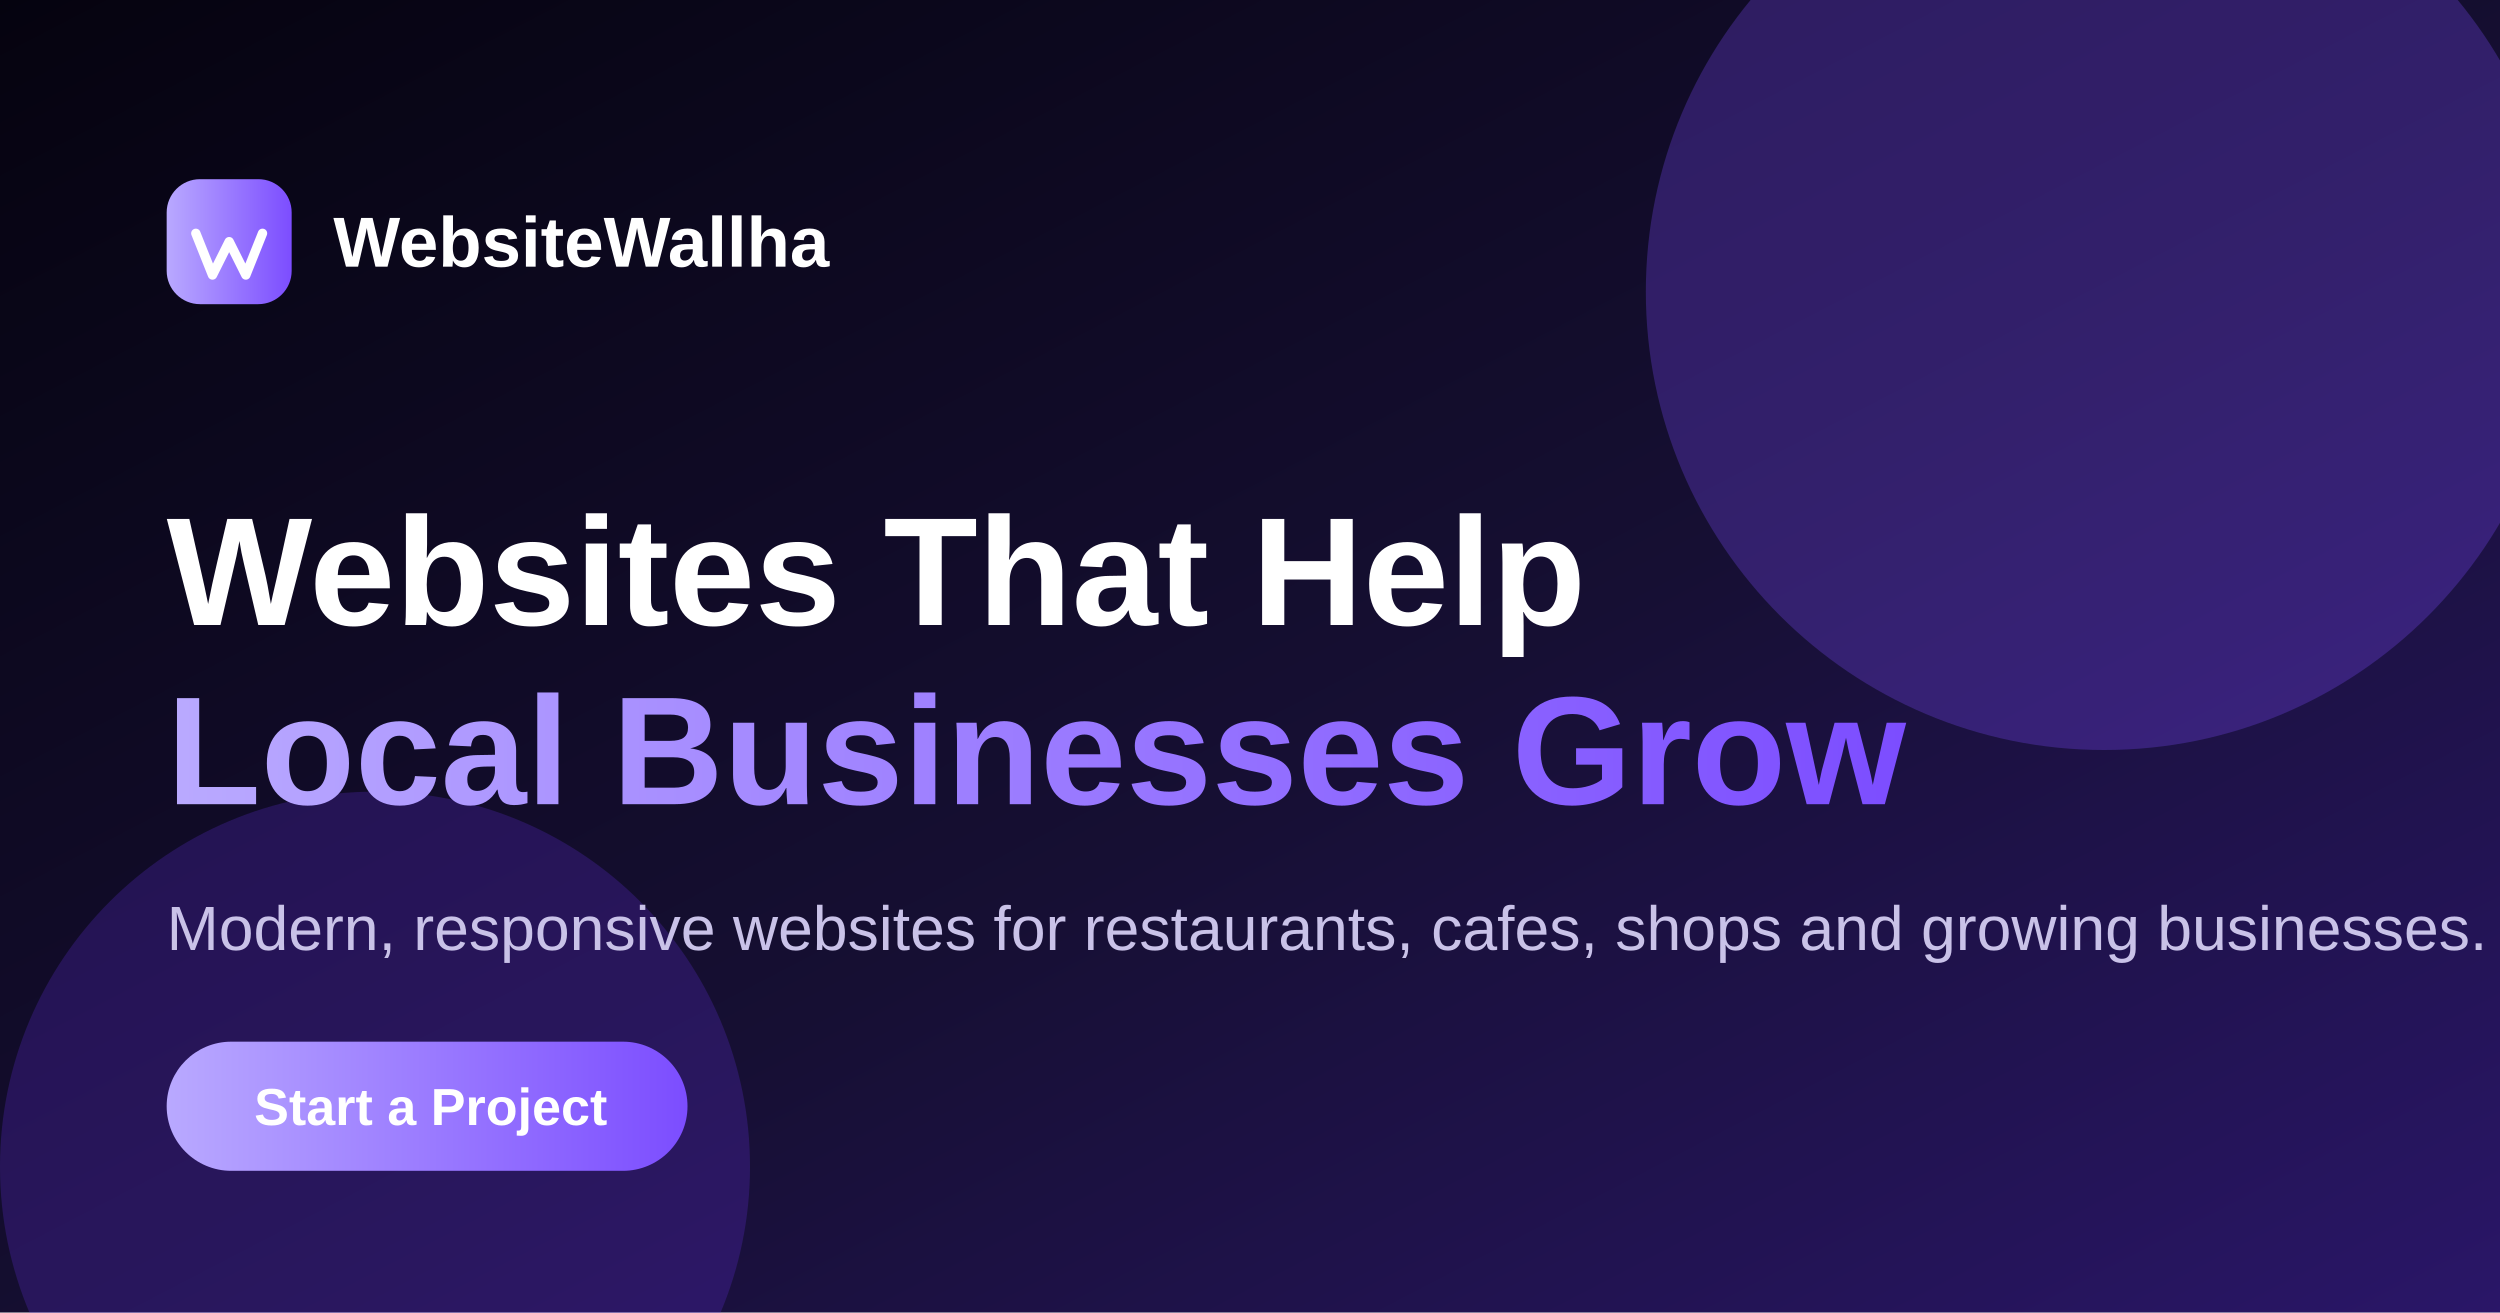
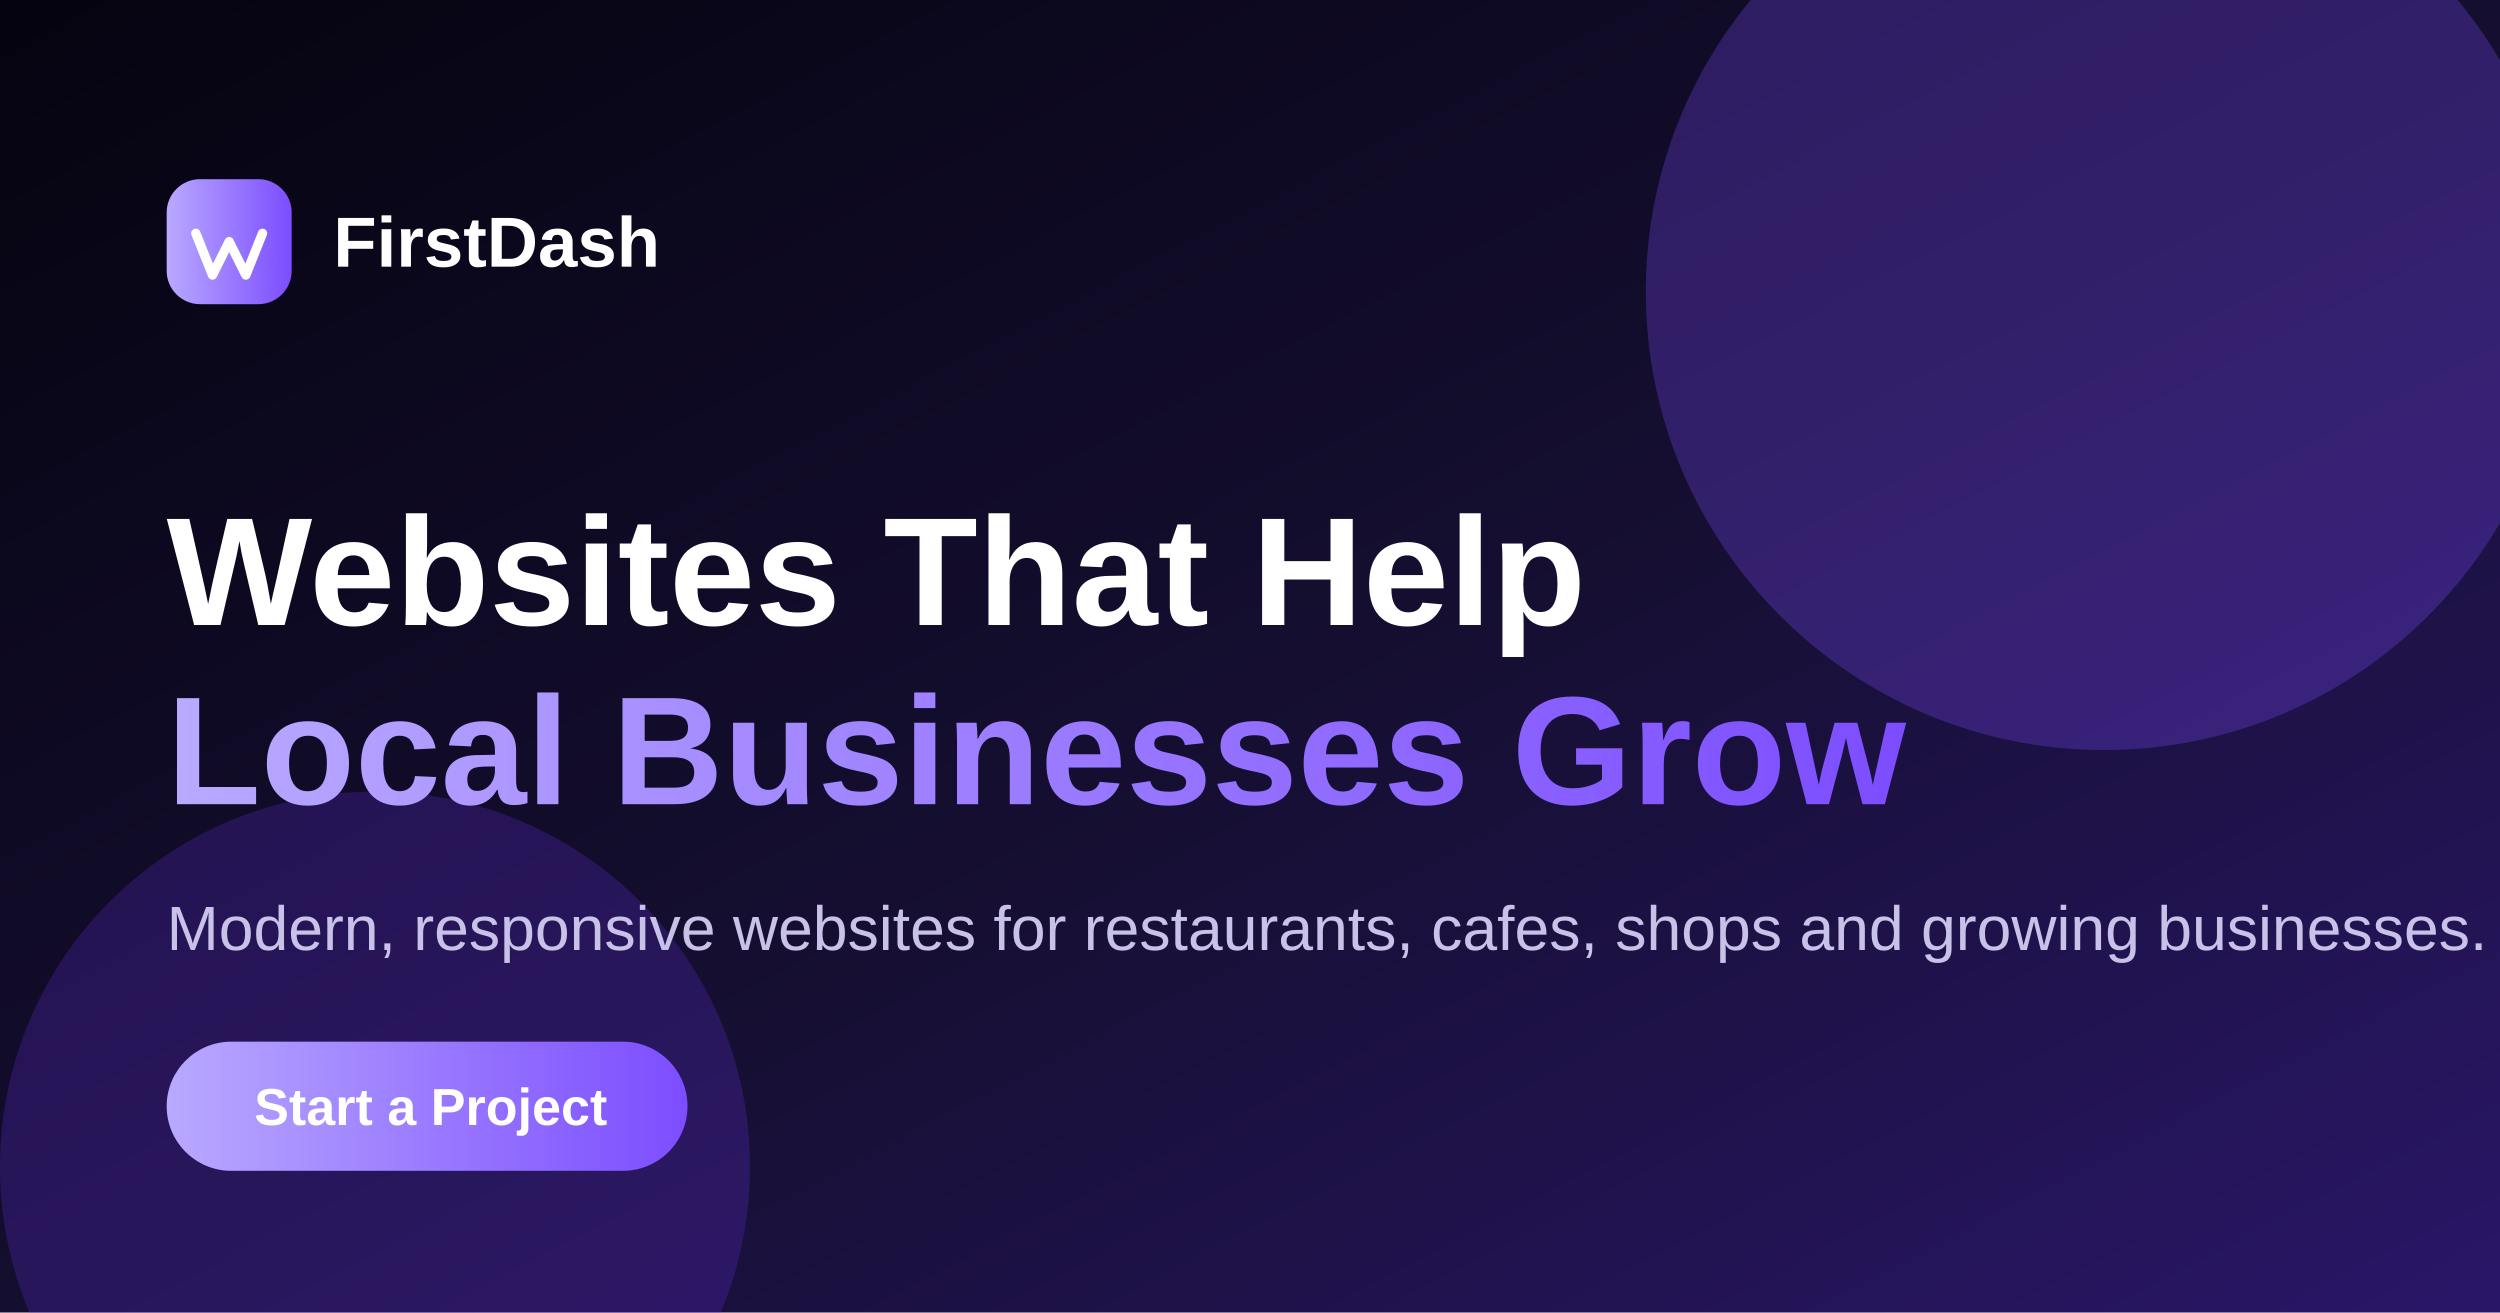
<svg xmlns="http://www.w3.org/2000/svg" viewBox="0 0 1200 630" width="1200" height="630">
  <defs>
    <linearGradient id="bg" x1="0" y1="0" x2="1" y2="1">
      <stop offset="0%" stop-color="#05030f" />
      <stop offset="55%" stop-color="#160f33" />
      <stop offset="100%" stop-color="#2a1668" />
    </linearGradient>
    <linearGradient id="acc" x1="0" y1="0" x2="1" y2="0">
      <stop offset="0%" stop-color="#b9a9ff" />
      <stop offset="100%" stop-color="#7c4dff" />
    </linearGradient>
  </defs>
  <rect width="1200" height="630" fill="url(#bg)" />
  <circle cx="1010" cy="140" r="220" fill="#7c4dff" opacity="0.28" />
  <circle cx="180" cy="560" r="180" fill="#6d33f5" opacity="0.22" />
  <g transform="translate(80,86)">
    <rect width="60" height="60" rx="16" fill="url(#acc)" />
    <path d="M14 26l8 20 8-16 8 16 8-20" fill="none" stroke="#fff" stroke-width="4.5" stroke-linecap="round" stroke-linejoin="round" />
-     <text x="80" y="42" font-family="Segoe UI, Arial, sans-serif" font-size="34" font-weight="700" fill="#ffffff">WebsiteWallha</text>
+     <text x="80" y="42" font-family="Segoe UI, Arial, sans-serif" font-size="34" font-weight="700" fill="#ffffff">FirstDash</text>
  </g>
  <text x="80" y="300" font-family="Segoe UI, Arial, sans-serif" font-size="74" font-weight="800" fill="#ffffff">Websites That Help</text>
  <text x="80" y="386" font-family="Segoe UI, Arial, sans-serif" font-size="74" font-weight="800" fill="url(#acc)">Local Businesses Grow</text>
  <text x="80" y="456" font-family="Segoe UI, Arial, sans-serif" font-size="30" fill="#c9c2e8">Modern, responsive websites for restaurants, cafes, shops and growing businesses.</text>
  <rect x="80" y="500" width="250" height="62" rx="31" fill="url(#acc)" />
  <text x="122" y="540" font-family="Segoe UI, Arial, sans-serif" font-size="25" font-weight="700" fill="#ffffff">Start a Project</text>
</svg>
